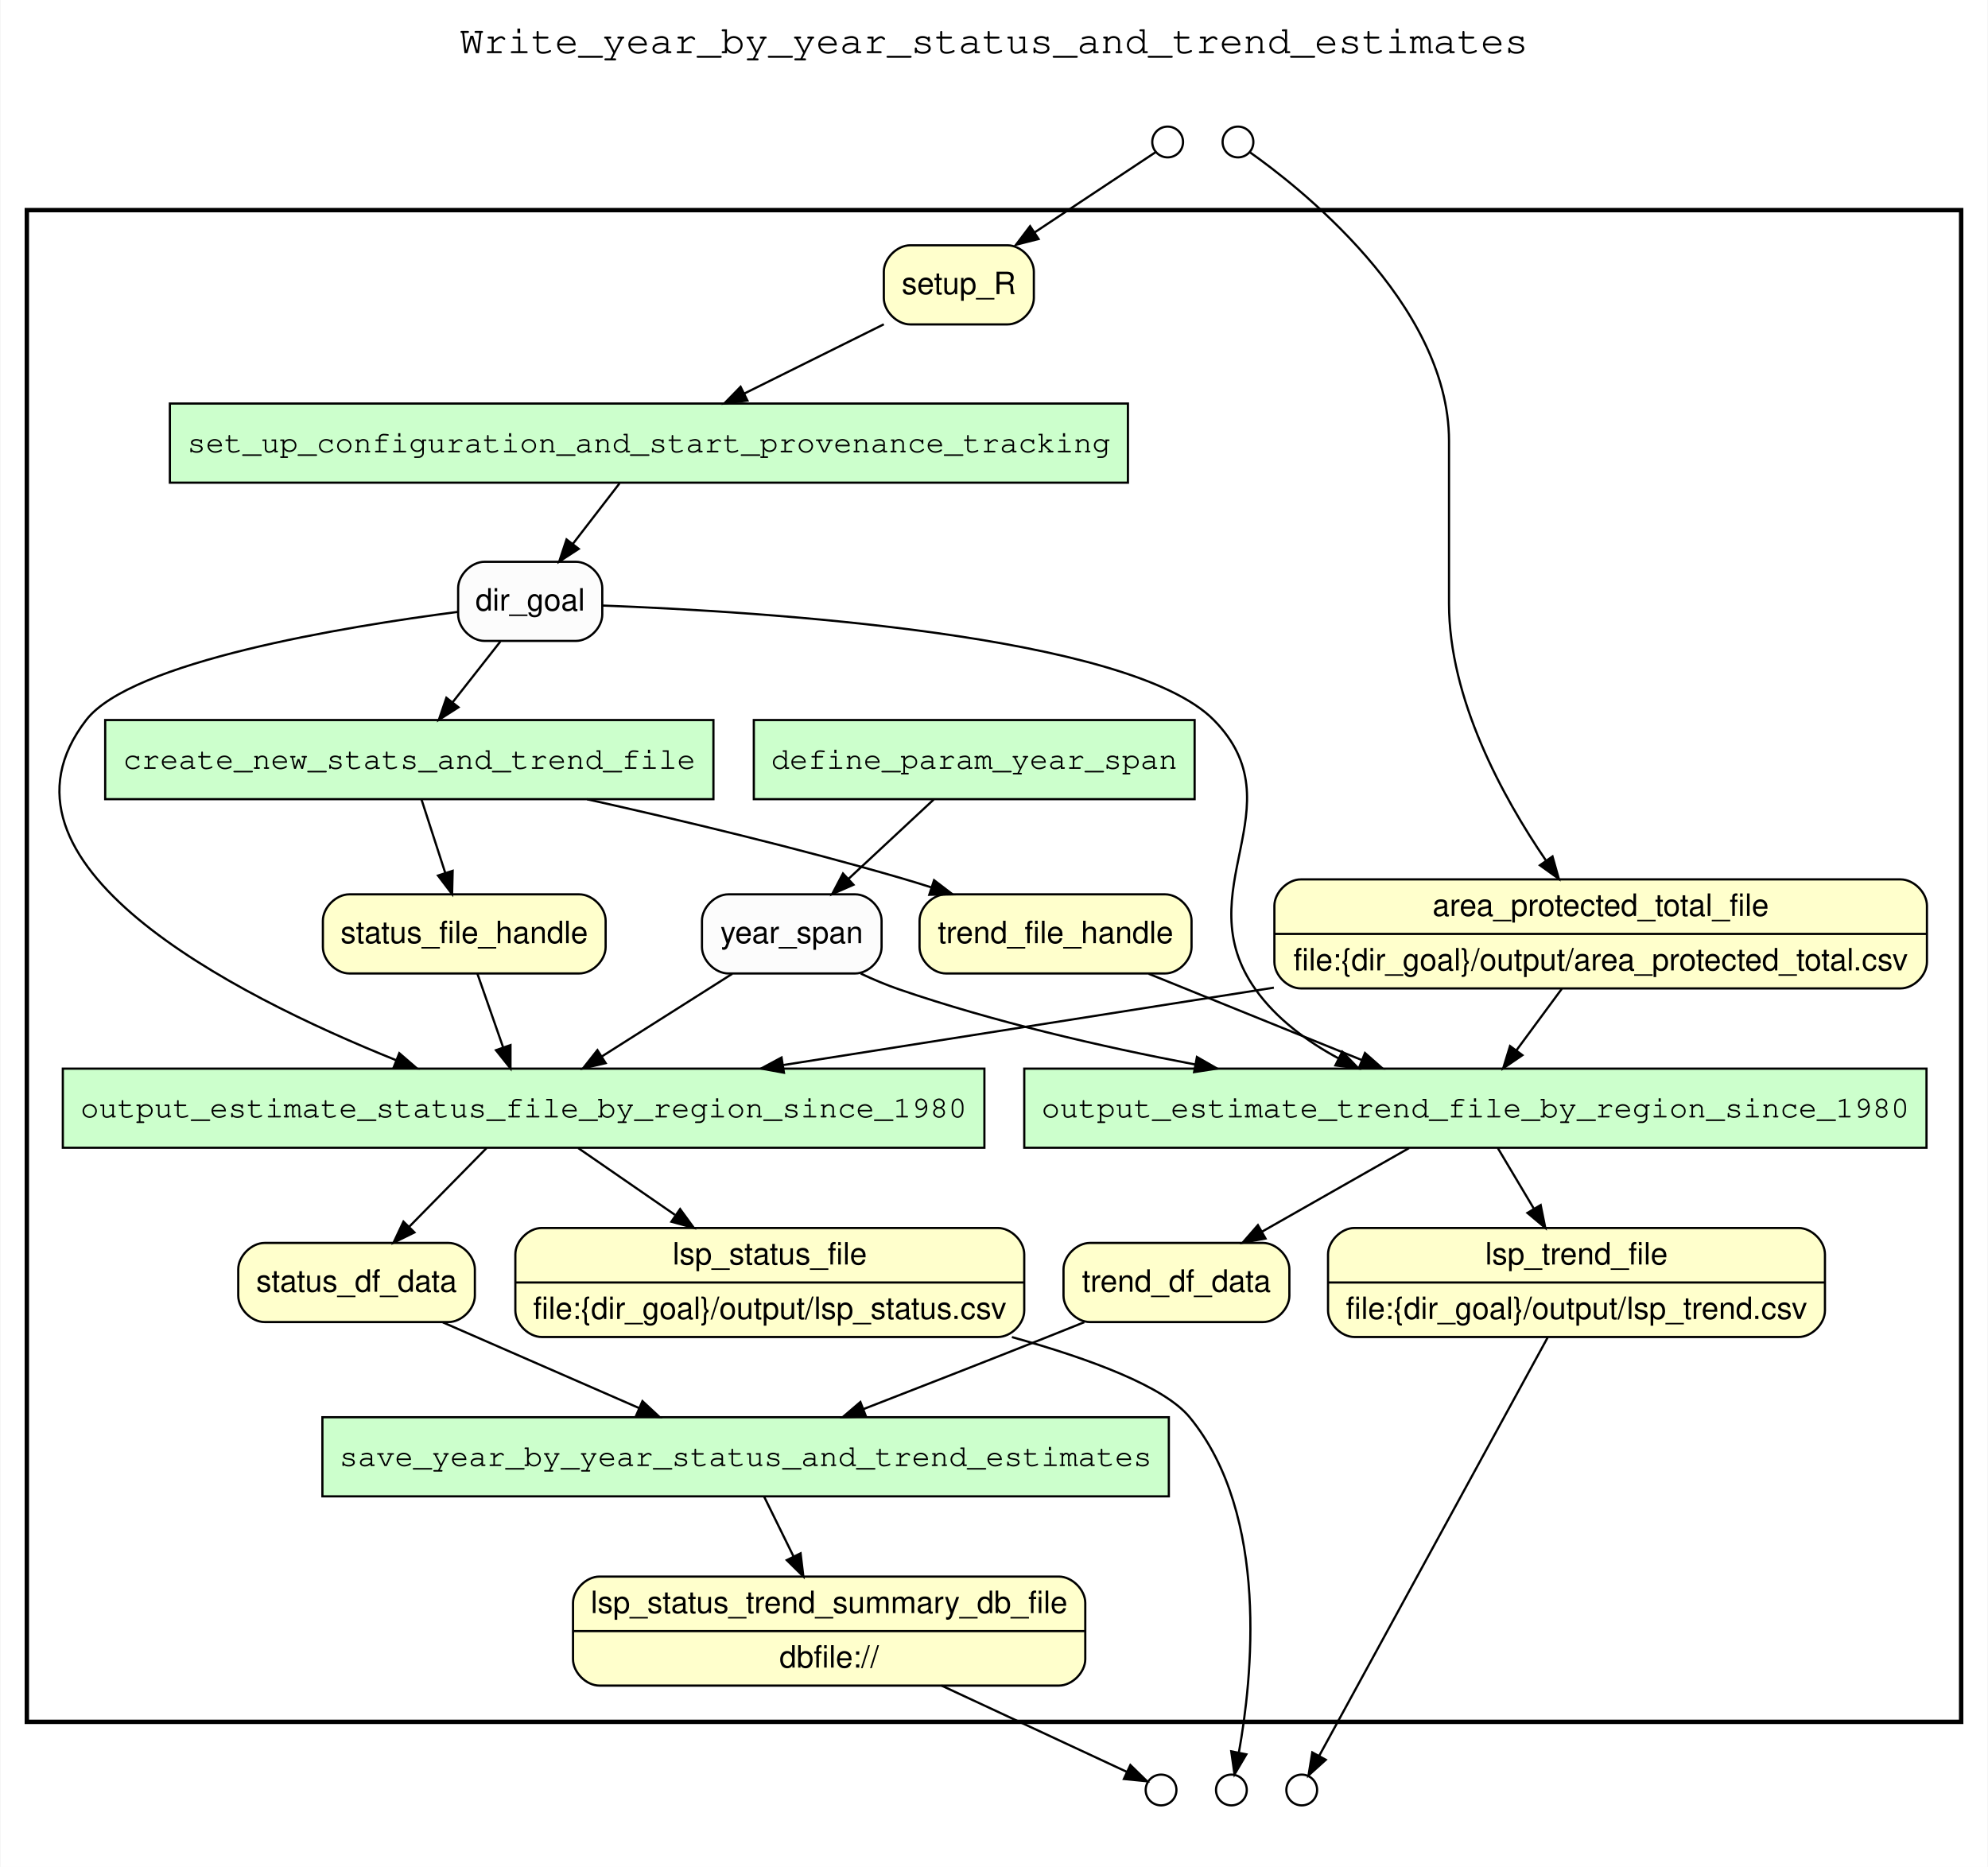
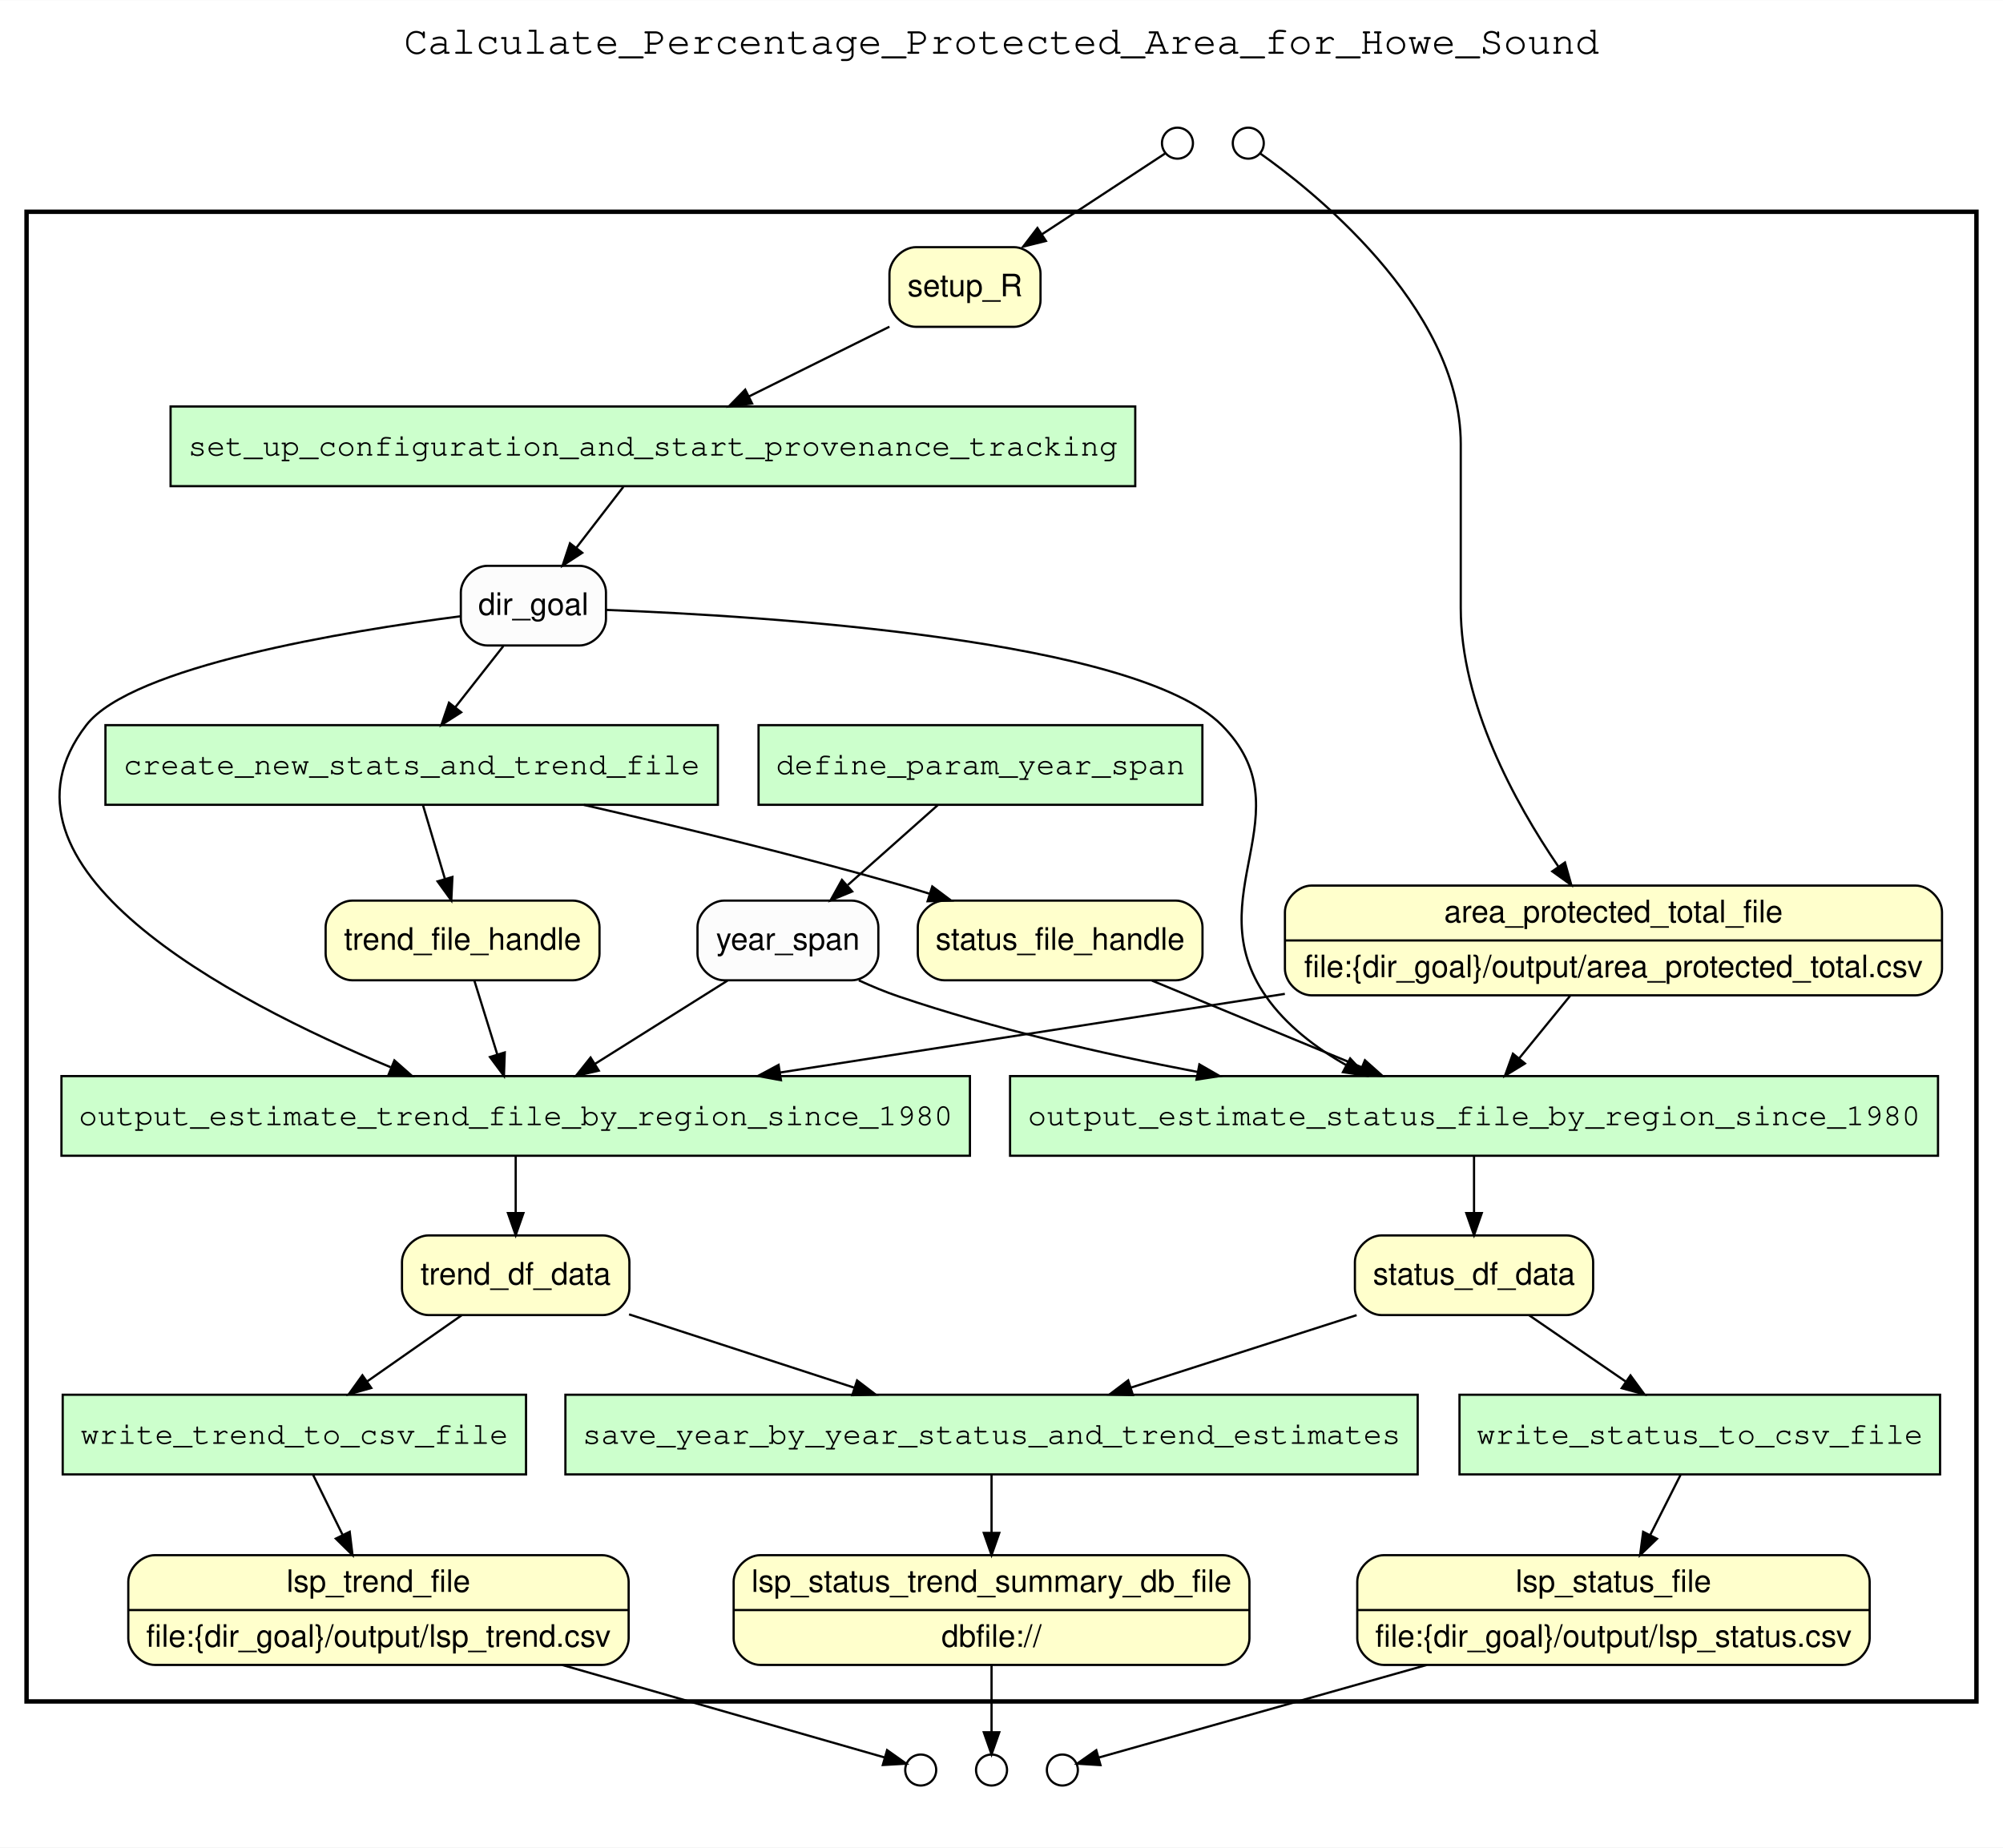
- <svg xmlns="http://www.w3.org/2000/svg" width="904pt" height="849pt" viewBox="0.00 0.00 904.00 849.40">
-   <g id="graph0" class="graph" transform="scale(1 1) rotate(0) translate(4 845.4)">
-     <polygon fill="white" stroke="none" points="-4,4 -4,-845.4 900,-845.4 900,4 -4,4" />
-     <text text-anchor="middle" x="448" y="-821.2" font-family="Courier,monospace" font-size="18.00">Write_year_by_year_status_and_trend_estimates</text>
+ <svg xmlns="http://www.w3.org/2000/svg" width="905pt" height="835pt" viewBox="0.00 0.00 905.00 834.80">
+   <g id="graph0" class="graph" transform="scale(1 1) rotate(0) translate(4 830.8)">
+     <polygon fill="white" stroke="none" points="-4,4 -4,-830.8 901,-830.8 901,4 -4,4" />
+     <text text-anchor="middle" x="448.5" y="-806.6" font-family="Courier,monospace" font-size="18.00">Calculate_Percentage_Protected_Area_for_Howe_Sound</text>
    <g id="clust1" class="cluster">
-       <polygon fill="none" stroke="black" stroke-width="2" points="8,-62 8,-749.8 888,-749.8 888,-62 8,-62" />
+       <polygon fill="none" stroke="black" stroke-width="2" points="8,-62 8,-735.2 889,-735.2 889,-62 8,-62" />
    </g>
    <g id="clust2" class="cluster">
-       <polygon fill="none" stroke="white" stroke-width="2" points="16,-70 16,-741.8 880,-741.8 880,-70 16,-70" />
+       <polygon fill="none" stroke="white" stroke-width="2" points="16,-70 16,-727.2 881,-727.2 881,-70 16,-70" />
    </g>
    <g id="clust3" class="cluster">
-       <polygon fill="none" stroke="white" points="504,-757.8 504,-803.8 582,-803.8 582,-757.8 504,-757.8" />
+       <polygon fill="none" stroke="white" points="505,-743.2 505,-789.2 583,-789.2 583,-743.2 505,-743.2" />
    </g>
    <g id="clust4" class="cluster">
-       <polygon fill="none" stroke="white" points="512,-765.8 512,-795.8 574,-795.8 574,-765.8 512,-765.8" />
+       <polygon fill="none" stroke="white" points="513,-751.2 513,-781.2 575,-781.2 575,-751.2 513,-751.2" />
    </g>
    <g id="clust5" class="cluster">
-       <polygon fill="none" stroke="white" points="501,-8 501,-54 611,-54 611,-8 501,-8" />
+       <polygon fill="none" stroke="white" points="389,-8 389,-54 499,-54 499,-8 389,-8" />
    </g>
    <g id="clust6" class="cluster">
-       <polygon fill="none" stroke="white" points="509,-16 509,-46 603,-46 603,-16 509,-16" />
+       <polygon fill="none" stroke="white" points="397,-16 397,-46 491,-46 491,-16 397,-16" />
    </g>
    <g id="node1" class="node">
-       <polygon fill="#ccffcc" stroke="black" points="508.93,-661.8 73.07,-661.8 73.07,-625.8 508.93,-625.8 508.93,-661.8" />
-       <text text-anchor="middle" x="291" y="-639.6" font-family="Courier,monospace" font-size="14.00">set_up_configuration_and_start_provenance_tracking</text>
+       <polygon fill="#ccffcc" stroke="black" points="508.93,-647.2 73.07,-647.2 73.07,-611.2 508.93,-611.2 508.93,-647.2" />
+       <text text-anchor="middle" x="291" y="-625" font-family="Courier,monospace" font-size="14.00">set_up_configuration_and_start_provenance_tracking</text>
+     </g>
+     <g id="node18" class="node">
+       <path fill="#fcfcfc" stroke="black" d="M257.787,-575.2C257.787,-575.2 216.213,-575.2 216.213,-575.2 210.213,-575.2 204.213,-569.2 204.213,-563.2 204.213,-563.2 204.213,-551.2 204.213,-551.2 204.213,-545.2 210.213,-539.2 216.213,-539.2 216.213,-539.2 257.787,-539.2 257.787,-539.2 263.787,-539.2 269.787,-545.2 269.787,-551.2 269.787,-551.2 269.787,-563.2 269.787,-563.2 269.787,-569.2 263.787,-575.2 257.787,-575.2" />
+       <text text-anchor="middle" x="237" y="-553" font-family="Helvetica,sans-Serif" font-size="14.00">dir_goal</text>
+     </g>
+     <g id="edge1" class="edge">
+       <path fill="none" stroke="black" d="M277.652,-610.897C271.243,-602.589 263.442,-592.477 256.394,-583.341" />
+       <polygon fill="black" stroke="black" points="259.074,-581.084 250.195,-575.304 253.532,-585.36 259.074,-581.084" />
+     </g>
+     <g id="node2" class="node">
+       <polygon fill="#ccffcc" stroke="black" points="320.357,-503.2 43.643,-503.2 43.643,-467.2 320.357,-467.2 320.357,-503.2" />
+       <text text-anchor="middle" x="182" y="-481" font-family="Courier,monospace" font-size="14.00">create_new_stats_and_trend_file</text>
+     </g>
+     <g id="node14" class="node">
+       <path fill="#ffffcc" stroke="black" d="M527.318,-423.9C527.318,-423.9 422.682,-423.9 422.682,-423.9 416.682,-423.9 410.682,-417.9 410.682,-411.9 410.682,-411.9 410.682,-399.9 410.682,-399.9 410.682,-393.9 416.682,-387.9 422.682,-387.9 422.682,-387.9 527.318,-387.9 527.318,-387.9 533.318,-387.9 539.318,-393.9 539.318,-399.9 539.318,-399.9 539.318,-411.9 539.318,-411.9 539.318,-417.9 533.318,-423.9 527.318,-423.9" />
+       <text text-anchor="middle" x="475" y="-401.7" font-family="Helvetica,sans-Serif" font-size="14.00">status_file_handle</text>
+     </g>
+     <g id="edge3" class="edge">
+       <path fill="none" stroke="black" d="M259.799,-467.154C302.086,-457.464 355.166,-444.61 402,-431.2 406.575,-429.89 411.29,-428.474 416.018,-427.007" />
+       <polygon fill="black" stroke="black" points="417.223,-430.297 425.7,-423.942 415.109,-423.624 417.223,-430.297" />
    </g>
    <g id="node16" class="node">
-       <path fill="#fcfcfc" stroke="black" d="M257.787,-589.8C257.787,-589.8 216.213,-589.8 216.213,-589.8 210.213,-589.8 204.213,-583.8 204.213,-577.8 204.213,-577.8 204.213,-565.8 204.213,-565.8 204.213,-559.8 210.213,-553.8 216.213,-553.8 216.213,-553.8 257.787,-553.8 257.787,-553.8 263.787,-553.8 269.787,-559.8 269.787,-565.8 269.787,-565.8 269.787,-577.8 269.787,-577.8 269.787,-583.8 263.787,-589.8 257.787,-589.8" />
-       <text text-anchor="middle" x="237" y="-567.6" font-family="Helvetica,sans-Serif" font-size="14.00">dir_goal</text>
-     </g>
-     <g id="edge1" class="edge">
-       <path fill="none" stroke="black" d="M277.652,-625.497C271.243,-617.189 263.442,-607.077 256.394,-597.941" />
-       <polygon fill="black" stroke="black" points="259.074,-595.684 250.195,-589.904 253.532,-599.96 259.074,-595.684" />
-     </g>
-     <g id="node2" class="node">
-       <polygon fill="#ccffcc" stroke="black" points="320.357,-517.8 43.643,-517.8 43.643,-481.8 320.357,-481.8 320.357,-517.8" />
-       <text text-anchor="middle" x="182" y="-495.6" font-family="Courier,monospace" font-size="14.00">create_new_stats_and_trend_file</text>
+       <path fill="#ffffcc" stroke="black" d="M254.871,-423.9C254.871,-423.9 155.129,-423.9 155.129,-423.9 149.129,-423.9 143.129,-417.9 143.129,-411.9 143.129,-411.9 143.129,-399.9 143.129,-399.9 143.129,-393.9 149.129,-387.9 155.129,-387.9 155.129,-387.9 254.871,-387.9 254.871,-387.9 260.871,-387.9 266.871,-393.9 266.871,-399.9 266.871,-399.9 266.871,-411.9 266.871,-411.9 266.871,-417.9 260.871,-423.9 254.871,-423.9" />
+       <text text-anchor="middle" x="205" y="-401.7" font-family="Helvetica,sans-Serif" font-size="14.00">trend_file_handle</text>
+     </g>
+     <g id="edge4" class="edge">
+       <path fill="none" stroke="black" d="M187.104,-467.045C190.023,-457.237 193.746,-444.722 197.041,-433.65" />
+       <polygon fill="black" stroke="black" points="200.413,-434.59 199.91,-424.007 193.703,-432.594 200.413,-434.59" />
+     </g>
+     <g id="node3" class="node">
+       <polygon fill="#ccffcc" stroke="black" points="539.269,-503.2 338.731,-503.2 338.731,-467.2 539.269,-467.2 539.269,-503.2" />
+       <text text-anchor="middle" x="439" y="-481" font-family="Courier,monospace" font-size="14.00">define_param_year_span</text>
+     </g>
+     <g id="node19" class="node">
+       <path fill="#fcfcfc" stroke="black" d="M380.857,-423.9C380.857,-423.9 323.143,-423.9 323.143,-423.9 317.143,-423.9 311.143,-417.9 311.143,-411.9 311.143,-411.9 311.143,-399.9 311.143,-399.9 311.143,-393.9 317.143,-387.9 323.143,-387.9 323.143,-387.9 380.857,-387.9 380.857,-387.9 386.857,-387.9 392.857,-393.9 392.857,-399.9 392.857,-399.9 392.857,-411.9 392.857,-411.9 392.857,-417.9 386.857,-423.9 380.857,-423.9" />
+       <text text-anchor="middle" x="352" y="-401.7" font-family="Helvetica,sans-Serif" font-size="14.00">year_span</text>
+     </g>
+     <g id="edge6" class="edge">
+       <path fill="none" stroke="black" d="M419.692,-467.045C407.752,-456.436 392.248,-442.661 379.09,-430.97" />
+       <polygon fill="black" stroke="black" points="381.054,-428.033 371.254,-424.007 376.405,-433.266 381.054,-428.033" />
+     </g>
+     <g id="node4" class="node">
+       <polygon fill="#ccffcc" stroke="black" points="871.633,-344.6 452.367,-344.6 452.367,-308.6 871.633,-308.6 871.633,-344.6" />
+       <text text-anchor="middle" x="662" y="-322.4" font-family="Courier,monospace" font-size="14.00">output_estimate_status_file_by_region_since_1980</text>
+     </g>
+     <g id="node15" class="node">
+       <path fill="#ffffcc" stroke="black" d="M703.823,-272.6C703.823,-272.6 620.177,-272.6 620.177,-272.6 614.177,-272.6 608.177,-266.6 608.177,-260.6 608.177,-260.6 608.177,-248.6 608.177,-248.6 608.177,-242.6 614.177,-236.6 620.177,-236.6 620.177,-236.6 703.823,-236.6 703.823,-236.6 709.823,-236.6 715.823,-242.6 715.823,-248.6 715.823,-248.6 715.823,-260.6 715.823,-260.6 715.823,-266.6 709.823,-272.6 703.823,-272.6" />
+       <text text-anchor="middle" x="662" y="-250.4" font-family="Helvetica,sans-Serif" font-size="14.00">status_df_data</text>
+     </g>
+     <g id="edge7" class="edge">
+       <path fill="none" stroke="black" d="M662,-308.297C662,-300.583 662,-291.312 662,-282.712" />
+       <polygon fill="black" stroke="black" points="665.5,-282.704 662,-272.704 658.5,-282.704 665.5,-282.704" />
+     </g>
+     <g id="node5" class="node">
+       <polygon fill="#ccffcc" stroke="black" points="872.567,-200.6 655.433,-200.6 655.433,-164.6 872.567,-164.6 872.567,-200.6" />
+       <text text-anchor="middle" x="764" y="-178.4" font-family="Courier,monospace" font-size="14.00">write_status_to_csv_file</text>
+     </g>
+     <g id="node9" class="node">
+       <path fill="#ffffcc" stroke="black" d="M621.243,-78.5C621.243,-78.5 828.757,-78.5 828.757,-78.5 834.757,-78.5 840.757,-84.5 840.757,-90.5 840.757,-90.5 840.757,-116.1 840.757,-116.1 840.757,-122.1 834.757,-128.1 828.757,-128.1 828.757,-128.1 621.243,-128.1 621.243,-128.1 615.243,-128.1 609.243,-122.1 609.243,-116.1 609.243,-116.1 609.243,-90.5 609.243,-90.5 609.243,-84.5 615.243,-78.5 621.243,-78.5" />
+       <text text-anchor="middle" x="725" y="-111.5" font-family="Helvetica,sans-Serif" font-size="14.00">lsp_status_file</text>
+       <polyline fill="none" stroke="black" points="609.243,-103.3 840.757,-103.3 " />
+       <text text-anchor="middle" x="725" y="-86.7" font-family="Helvetica,sans-Serif" font-size="14.00">file:{dir_goal}/output/lsp_status.csv</text>
+     </g>
+     <g id="edge12" class="edge">
+       <path fill="none" stroke="black" d="M755.345,-164.445C751.305,-156.438 746.356,-146.628 741.635,-137.271" />
+       <polygon fill="black" stroke="black" points="744.662,-135.501 737.033,-128.15 738.413,-138.654 744.662,-135.501" />
+     </g>
+     <g id="node6" class="node">
+       <polygon fill="#ccffcc" stroke="black" points="434.234,-344.6 23.766,-344.6 23.766,-308.6 434.234,-308.6 434.234,-344.6" />
+       <text text-anchor="middle" x="229" y="-322.4" font-family="Courier,monospace" font-size="14.00">output_estimate_trend_file_by_region_since_1980</text>
+     </g>
+     <g id="node17" class="node">
+       <path fill="#ffffcc" stroke="black" d="M268.376,-272.6C268.376,-272.6 189.624,-272.6 189.624,-272.6 183.624,-272.6 177.624,-266.6 177.624,-260.6 177.624,-260.6 177.624,-248.6 177.624,-248.6 177.624,-242.6 183.624,-236.6 189.624,-236.6 189.624,-236.6 268.376,-236.6 268.376,-236.6 274.376,-236.6 280.376,-242.6 280.376,-248.6 280.376,-248.6 280.376,-260.6 280.376,-260.6 280.376,-266.6 274.376,-272.6 268.376,-272.6" />
+       <text text-anchor="middle" x="229" y="-250.4" font-family="Helvetica,sans-Serif" font-size="14.00">trend_df_data</text>
+     </g>
+     <g id="edge14" class="edge">
+       <path fill="none" stroke="black" d="M229,-308.297C229,-300.583 229,-291.312 229,-282.712" />
+       <polygon fill="black" stroke="black" points="232.5,-282.704 229,-272.704 225.5,-282.704 232.5,-282.704" />
+     </g>
+     <g id="node7" class="node">
+       <polygon fill="#ccffcc" stroke="black" points="233.668,-200.6 24.332,-200.6 24.332,-164.6 233.668,-164.6 233.668,-200.6" />
+       <text text-anchor="middle" x="129" y="-178.4" font-family="Courier,monospace" font-size="14.00">write_trend_to_csv_file</text>
+     </g>
+     <g id="node10" class="node">
+       <path fill="#ffffcc" stroke="black" d="M65.966,-78.5C65.966,-78.5 268.034,-78.5 268.034,-78.5 274.034,-78.5 280.034,-84.5 280.034,-90.5 280.034,-90.5 280.034,-116.1 280.034,-116.1 280.034,-122.1 274.034,-128.1 268.034,-128.1 268.034,-128.1 65.966,-128.1 65.966,-128.1 59.966,-128.1 53.966,-122.1 53.966,-116.1 53.966,-116.1 53.966,-90.5 53.966,-90.5 53.966,-84.5 59.966,-78.5 65.966,-78.5" />
+       <text text-anchor="middle" x="167" y="-111.5" font-family="Helvetica,sans-Serif" font-size="14.00">lsp_trend_file</text>
+       <polyline fill="none" stroke="black" points="53.966,-103.3 280.034,-103.3 " />
+       <text text-anchor="middle" x="167" y="-86.7" font-family="Helvetica,sans-Serif" font-size="14.00">file:{dir_goal}/output/lsp_trend.csv</text>
+     </g>
+     <g id="edge19" class="edge">
+       <path fill="none" stroke="black" d="M137.433,-164.445C141.369,-156.438 146.192,-146.628 150.792,-137.271" />
+       <polygon fill="black" stroke="black" points="154.005,-138.668 155.276,-128.15 147.723,-135.58 154.005,-138.668" />
+     </g>
+     <g id="node8" class="node">
+       <polygon fill="#ccffcc" stroke="black" points="636.539,-200.6 251.461,-200.6 251.461,-164.6 636.539,-164.6 636.539,-200.6" />
+       <text text-anchor="middle" x="444" y="-178.4" font-family="Courier,monospace" font-size="14.00">save_year_by_year_status_and_trend_estimates</text>
+     </g>
+     <g id="node11" class="node">
+       <path fill="#ffffcc" stroke="black" d="M339.477,-78.5C339.477,-78.5 548.523,-78.5 548.523,-78.5 554.523,-78.5 560.523,-84.5 560.523,-90.5 560.523,-90.5 560.523,-116.1 560.523,-116.1 560.523,-122.1 554.523,-128.1 548.523,-128.1 548.523,-128.1 339.477,-128.1 339.477,-128.1 333.477,-128.1 327.477,-122.1 327.477,-116.1 327.477,-116.1 327.477,-90.5 327.477,-90.5 327.477,-84.5 333.477,-78.5 339.477,-78.5" />
+       <text text-anchor="middle" x="444" y="-111.5" font-family="Helvetica,sans-Serif" font-size="14.00">lsp_status_trend_summary_db_file</text>
+       <polyline fill="none" stroke="black" points="327.477,-103.3 560.523,-103.3 " />
+       <text text-anchor="middle" x="444" y="-86.7" font-family="Helvetica,sans-Serif" font-size="14.00">dbfile://</text>
+     </g>
+     <g id="edge21" class="edge">
+       <path fill="none" stroke="black" d="M444,-164.445C444,-156.689 444,-147.239 444,-138.15" />
+       <polygon fill="black" stroke="black" points="447.5,-138.15 444,-128.15 440.5,-138.15 447.5,-138.15" />
+     </g>
+     <g id="node22" class="node">
+       <ellipse fill="#ffffff" stroke="black" cx="476" cy="-31" rx="7" ry="7" />
+     </g>
+     <g id="edge26" class="edge">
+       <path fill="none" stroke="black" d="M640.7,-78.5C587.142,-63.379 522.465,-45.118 492.598,-36.686" />
+       <polygon fill="black" stroke="black" points="493.227,-33.227 482.652,-33.878 491.325,-39.964 493.227,-33.227" />
+     </g>
+     <g id="node23" class="node">
+       <ellipse fill="#ffffff" stroke="black" cx="412" cy="-31" rx="7" ry="7" />
+     </g>
+     <g id="edge27" class="edge">
+       <path fill="none" stroke="black" d="M249.946,-78.5C302.644,-63.379 366.281,-45.118 395.668,-36.686" />
+       <polygon fill="black" stroke="black" points="396.808,-40.001 405.455,-33.878 394.877,-33.272 396.808,-40.001" />
+     </g>
+     <g id="node24" class="node">
+       <ellipse fill="#ffffff" stroke="black" cx="444" cy="-31" rx="7" ry="7" />
+     </g>
+     <g id="edge28" class="edge">
+       <path fill="none" stroke="black" d="M444,-78.5C444,-68.529 444,-57.193 444,-48.211" />
+       <polygon fill="black" stroke="black" points="447.5,-48.07 444,-38.07 440.5,-48.07 447.5,-48.07" />
    </g>
    <g id="node12" class="node">
-       <path fill="#ffffcc" stroke="black" d="M259.318,-438.5C259.318,-438.5 154.682,-438.5 154.682,-438.5 148.682,-438.5 142.682,-432.5 142.682,-426.5 142.682,-426.5 142.682,-414.5 142.682,-414.5 142.682,-408.5 148.682,-402.5 154.682,-402.5 154.682,-402.5 259.318,-402.5 259.318,-402.5 265.318,-402.5 271.318,-408.5 271.318,-414.5 271.318,-414.5 271.318,-426.5 271.318,-426.5 271.318,-432.5 265.318,-438.5 259.318,-438.5" />
-       <text text-anchor="middle" x="207" y="-416.3" font-family="Helvetica,sans-Serif" font-size="14.00">status_file_handle</text>
-     </g>
-     <g id="edge3" class="edge">
-       <path fill="none" stroke="black" d="M187.548,-481.645C190.72,-471.837 194.768,-459.322 198.349,-448.25" />
-       <polygon fill="black" stroke="black" points="201.72,-449.199 201.467,-438.607 195.06,-447.045 201.72,-449.199" />
+       <path fill="#ffffcc" stroke="black" d="M454.128,-719.2C454.128,-719.2 409.872,-719.2 409.872,-719.2 403.872,-719.2 397.872,-713.2 397.872,-707.2 397.872,-707.2 397.872,-695.2 397.872,-695.2 397.872,-689.2 403.872,-683.2 409.872,-683.2 409.872,-683.2 454.128,-683.2 454.128,-683.2 460.128,-683.2 466.128,-689.2 466.128,-695.2 466.128,-695.2 466.128,-707.2 466.128,-707.2 466.128,-713.2 460.128,-719.2 454.128,-719.2" />
+       <text text-anchor="middle" x="432" y="-697" font-family="Helvetica,sans-Serif" font-size="14.00">setup_R</text>
+     </g>
+     <g id="edge2" class="edge">
+       <path fill="none" stroke="black" d="M397.868,-683.255C378.785,-673.781 354.806,-661.877 334.4,-651.746" />
+       <polygon fill="black" stroke="black" points="335.82,-648.543 325.307,-647.232 332.707,-654.813 335.82,-648.543" />
    </g>
    <g id="node13" class="node">
-       <path fill="#ffffcc" stroke="black" d="M525.871,-438.5C525.871,-438.5 426.129,-438.5 426.129,-438.5 420.129,-438.5 414.129,-432.5 414.129,-426.5 414.129,-426.5 414.129,-414.5 414.129,-414.5 414.129,-408.5 420.129,-402.5 426.129,-402.5 426.129,-402.5 525.871,-402.5 525.871,-402.5 531.871,-402.5 537.871,-408.5 537.871,-414.5 537.871,-414.5 537.871,-426.5 537.871,-426.5 537.871,-432.5 531.871,-438.5 525.871,-438.5" />
-       <text text-anchor="middle" x="476" y="-416.3" font-family="Helvetica,sans-Serif" font-size="14.00">trend_file_handle</text>
-     </g>
-     <g id="edge4" class="edge">
-       <path fill="none" stroke="black" d="M262.867,-481.754C305.686,-472.204 358.996,-459.481 406,-445.8 410.356,-444.532 414.84,-443.153 419.334,-441.716" />
-       <polygon fill="black" stroke="black" points="420.731,-444.941 429.144,-438.501 418.552,-438.289 420.731,-444.941" />
-     </g>
-     <g id="node3" class="node">
-       <polygon fill="#ccffcc" stroke="black" points="539.269,-517.8 338.731,-517.8 338.731,-481.8 539.269,-481.8 539.269,-517.8" />
-       <text text-anchor="middle" x="439" y="-495.6" font-family="Courier,monospace" font-size="14.00">define_param_year_span</text>
-     </g>
-     <g id="node17" class="node">
-       <path fill="#fcfcfc" stroke="black" d="M384.857,-438.5C384.857,-438.5 327.143,-438.5 327.143,-438.5 321.143,-438.5 315.143,-432.5 315.143,-426.5 315.143,-426.5 315.143,-414.5 315.143,-414.5 315.143,-408.5 321.143,-402.5 327.143,-402.5 327.143,-402.5 384.857,-402.5 384.857,-402.5 390.857,-402.5 396.857,-408.5 396.857,-414.5 396.857,-414.5 396.857,-426.5 396.857,-426.5 396.857,-432.5 390.857,-438.5 384.857,-438.5" />
-       <text text-anchor="middle" x="356" y="-416.3" font-family="Helvetica,sans-Serif" font-size="14.00">year_span</text>
-     </g>
-     <g id="edge6" class="edge">
-       <path fill="none" stroke="black" d="M420.58,-481.645C409.189,-471.036 394.397,-457.261 381.845,-445.57" />
-       <polygon fill="black" stroke="black" points="384.072,-442.862 374.369,-438.607 379.301,-447.984 384.072,-442.862" />
-     </g>
-     <g id="node4" class="node">
-       <polygon fill="#ccffcc" stroke="black" points="443.633,-359.2 24.367,-359.2 24.367,-323.2 443.633,-323.2 443.633,-359.2" />
-       <text text-anchor="middle" x="234" y="-337" font-family="Courier,monospace" font-size="14.00">output_estimate_status_file_by_region_since_1980</text>
-     </g>
-     <g id="node7" class="node">
-       <path fill="#ffffcc" stroke="black" d="M242.243,-237.1C242.243,-237.1 449.757,-237.1 449.757,-237.1 455.757,-237.1 461.757,-243.1 461.757,-249.1 461.757,-249.1 461.757,-274.7 461.757,-274.7 461.757,-280.7 455.757,-286.7 449.757,-286.7 449.757,-286.7 242.243,-286.7 242.243,-286.7 236.243,-286.7 230.243,-280.7 230.243,-274.7 230.243,-274.7 230.243,-249.1 230.243,-249.1 230.243,-243.1 236.243,-237.1 242.243,-237.1" />
-       <text text-anchor="middle" x="346" y="-270.1" font-family="Helvetica,sans-Serif" font-size="14.00">lsp_status_file</text>
-       <polyline fill="none" stroke="black" points="230.243,-261.9 461.757,-261.9 " />
-       <text text-anchor="middle" x="346" y="-245.3" font-family="Helvetica,sans-Serif" font-size="14.00">file:{dir_goal}/output/lsp_status.csv</text>
-     </g>
-     <g id="edge7" class="edge">
-       <path fill="none" stroke="black" d="M258.856,-323.045C271.786,-314.121 287.963,-302.956 302.857,-292.676" />
-       <polygon fill="black" stroke="black" points="305.202,-295.311 311.444,-286.75 301.226,-289.549 305.202,-295.311" />
-     </g>
-     <g id="node14" class="node">
-       <path fill="#ffffcc" stroke="black" d="M199.823,-279.9C199.823,-279.9 116.177,-279.9 116.177,-279.9 110.177,-279.9 104.177,-273.9 104.177,-267.9 104.177,-267.9 104.177,-255.9 104.177,-255.9 104.177,-249.9 110.177,-243.9 116.177,-243.9 116.177,-243.9 199.823,-243.9 199.823,-243.9 205.823,-243.9 211.823,-249.9 211.823,-255.9 211.823,-255.9 211.823,-267.9 211.823,-267.9 211.823,-273.9 205.823,-279.9 199.823,-279.9" />
-       <text text-anchor="middle" x="158" y="-257.7" font-family="Helvetica,sans-Serif" font-size="14.00">status_df_data</text>
+       <path fill="#ffffcc" stroke="black" d="M588.561,-381.1C588.561,-381.1 861.439,-381.1 861.439,-381.1 867.439,-381.1 873.439,-387.1 873.439,-393.1 873.439,-393.1 873.439,-418.7 873.439,-418.7 873.439,-424.7 867.439,-430.7 861.439,-430.7 861.439,-430.7 588.561,-430.7 588.561,-430.7 582.561,-430.7 576.561,-424.7 576.561,-418.7 576.561,-418.7 576.561,-393.1 576.561,-393.1 576.561,-387.1 582.561,-381.1 588.561,-381.1" />
+       <text text-anchor="middle" x="725" y="-414.1" font-family="Helvetica,sans-Serif" font-size="14.00">area_protected_total_file</text>
+       <polyline fill="none" stroke="black" points="576.561,-405.9 873.439,-405.9 " />
+       <text text-anchor="middle" x="725" y="-389.3" font-family="Helvetica,sans-Serif" font-size="14.00">file:{dir_goal}/output/area_protected_total.csv</text>
+     </g>
+     <g id="edge10" class="edge">
+       <path fill="none" stroke="black" d="M705.412,-380.866C698.111,-371.907 689.809,-361.721 682.434,-352.672" />
+       <polygon fill="black" stroke="black" points="685.008,-350.29 675.977,-344.749 679.581,-354.712 685.008,-350.29" />
+     </g>
+     <g id="edge17" class="edge">
+       <path fill="none" stroke="black" d="M576.52,-381.76C503.617,-370.398 416.958,-356.893 348.415,-346.21" />
+       <polygon fill="black" stroke="black" points="348.857,-342.737 338.437,-344.655 347.779,-349.654 348.857,-342.737" />
+     </g>
+     <g id="edge11" class="edge">
+       <path fill="none" stroke="black" d="M516.501,-387.745C544.464,-376.186 581.525,-360.866 611.244,-348.581" />
+       <polygon fill="black" stroke="black" points="612.71,-351.762 620.615,-344.707 610.036,-345.293 612.71,-351.762" />
+     </g>
+     <g id="edge13" class="edge">
+       <path fill="none" stroke="black" d="M686.952,-236.476C700.042,-227.493 716.26,-216.363 730.436,-206.634" />
+       <polygon fill="black" stroke="black" points="732.687,-209.334 738.952,-200.79 728.726,-203.562 732.687,-209.334" />
+     </g>
+     <g id="edge22" class="edge">
+       <path fill="none" stroke="black" d="M608.95,-236.566C578.226,-226.7 539.364,-214.222 507.08,-203.855" />
+       <polygon fill="black" stroke="black" points="507.879,-200.436 497.288,-200.711 505.739,-207.101 507.879,-200.436" />
+     </g>
+     <g id="edge18" class="edge">
+       <path fill="none" stroke="black" d="M210.326,-387.745C213.371,-377.937 217.257,-365.422 220.695,-354.35" />
+       <polygon fill="black" stroke="black" points="224.066,-355.296 223.689,-344.707 217.381,-353.22 224.066,-355.296" />
+     </g>
+     <g id="edge20" class="edge">
+       <path fill="none" stroke="black" d="M204.537,-236.476C191.704,-227.493 175.804,-216.363 161.906,-206.634" />
+       <polygon fill="black" stroke="black" points="163.756,-203.657 153.557,-200.79 159.742,-209.392 163.756,-203.657" />
+     </g>
+     <g id="edge23" class="edge">
+       <path fill="none" stroke="black" d="M280.225,-236.922C310.728,-226.991 349.651,-214.318 381.898,-203.819" />
+       <polygon fill="black" stroke="black" points="383.249,-207.06 391.674,-200.636 381.082,-200.404 383.249,-207.06" />
+     </g>
+     <g id="edge5" class="edge">
+       <path fill="none" stroke="black" d="M223.404,-538.897C216.877,-530.589 208.932,-520.477 201.753,-511.341" />
+       <polygon fill="black" stroke="black" points="204.369,-509.005 195.439,-503.304 198.865,-513.33 204.369,-509.005" />
+     </g>
+     <g id="edge9" class="edge">
+       <path fill="none" stroke="black" d="M269.864,-555.27C341.717,-552.526 509.456,-542.018 548,-503.2 586.9,-464.023 536.393,-425.866 568,-380.6 577.062,-367.621 590.382,-357.437 604.162,-349.615" />
+       <polygon fill="black" stroke="black" points="606.041,-352.581 613.244,-344.811 602.768,-346.393 606.041,-352.581" />
+     </g>
+     <g id="edge15" class="edge">
+       <path fill="none" stroke="black" d="M204.152,-552.413C152.375,-545.693 55.541,-529.825 35,-503.2 -14.462,-439.086 99.006,-379.123 172.495,-348.613" />
+       <polygon fill="black" stroke="black" points="174.194,-351.7 182.133,-344.684 171.552,-345.218 174.194,-351.7" />
    </g>
    <g id="edge8" class="edge">
-       <path fill="none" stroke="black" d="M217.133,-323.045C206.802,-312.536 193.414,-298.92 181.991,-287.301" />
-       <polygon fill="black" stroke="black" points="184.326,-284.684 174.82,-280.007 179.335,-289.592 184.326,-284.684" />
-     </g>
-     <g id="node5" class="node">
-       <polygon fill="#ccffcc" stroke="black" points="872.234,-359.2 461.766,-359.2 461.766,-323.2 872.234,-323.2 872.234,-359.2" />
-       <text text-anchor="middle" x="667" y="-337" font-family="Courier,monospace" font-size="14.00">output_estimate_trend_file_by_region_since_1980</text>
-     </g>
-     <g id="node8" class="node">
-       <path fill="#ffffcc" stroke="black" d="M611.966,-237.1C611.966,-237.1 814.034,-237.1 814.034,-237.1 820.034,-237.1 826.034,-243.1 826.034,-249.1 826.034,-249.1 826.034,-274.7 826.034,-274.7 826.034,-280.7 820.034,-286.7 814.034,-286.7 814.034,-286.7 611.966,-286.7 611.966,-286.7 605.966,-286.7 599.966,-280.7 599.966,-274.7 599.966,-274.7 599.966,-249.1 599.966,-249.1 599.966,-243.1 605.966,-237.1 611.966,-237.1" />
-       <text text-anchor="middle" x="713" y="-270.1" font-family="Helvetica,sans-Serif" font-size="14.00">lsp_trend_file</text>
-       <polyline fill="none" stroke="black" points="599.966,-261.9 826.034,-261.9 " />
-       <text text-anchor="middle" x="713" y="-245.3" font-family="Helvetica,sans-Serif" font-size="14.00">file:{dir_goal}/output/lsp_trend.csv</text>
-     </g>
-     <g id="edge13" class="edge">
-       <path fill="none" stroke="black" d="M677.209,-323.045C682.023,-314.955 687.933,-305.023 693.553,-295.579" />
-       <polygon fill="black" stroke="black" points="696.701,-297.133 698.807,-286.75 690.686,-293.553 696.701,-297.133" />
-     </g>
-     <g id="node15" class="node">
-       <path fill="#ffffcc" stroke="black" d="M570.376,-279.9C570.376,-279.9 491.624,-279.9 491.624,-279.9 485.624,-279.9 479.624,-273.9 479.624,-267.9 479.624,-267.9 479.624,-255.9 479.624,-255.9 479.624,-249.9 485.624,-243.9 491.624,-243.9 491.624,-243.9 570.376,-243.9 570.376,-243.9 576.376,-243.9 582.376,-249.9 582.376,-255.9 582.376,-255.9 582.376,-267.9 582.376,-267.9 582.376,-273.9 576.376,-279.9 570.376,-279.9" />
-       <text text-anchor="middle" x="531" y="-257.7" font-family="Helvetica,sans-Serif" font-size="14.00">trend_df_data</text>
-     </g>
-     <g id="edge14" class="edge">
-       <path fill="none" stroke="black" d="M636.817,-323.045C617.097,-311.836 591.155,-297.091 569.892,-285.006" />
-       <polygon fill="black" stroke="black" points="571.522,-281.906 561.098,-280.007 568.063,-287.992 571.522,-281.906" />
-     </g>
-     <g id="node6" class="node">
-       <polygon fill="#ccffcc" stroke="black" points="527.539,-200.6 142.461,-200.6 142.461,-164.6 527.539,-164.6 527.539,-200.6" />
-       <text text-anchor="middle" x="335" y="-178.4" font-family="Courier,monospace" font-size="14.00">save_year_by_year_status_and_trend_estimates</text>
-     </g>
-     <g id="node9" class="node">
-       <path fill="#ffffcc" stroke="black" d="M268.477,-78.5C268.477,-78.5 477.523,-78.5 477.523,-78.5 483.523,-78.5 489.523,-84.5 489.523,-90.5 489.523,-90.5 489.523,-116.1 489.523,-116.1 489.523,-122.1 483.523,-128.1 477.523,-128.1 477.523,-128.1 268.477,-128.1 268.477,-128.1 262.477,-128.1 256.477,-122.1 256.477,-116.1 256.477,-116.1 256.477,-90.5 256.477,-90.5 256.477,-84.5 262.477,-78.5 268.477,-78.5" />
-       <text text-anchor="middle" x="373" y="-111.5" font-family="Helvetica,sans-Serif" font-size="14.00">lsp_status_trend_summary_db_file</text>
-       <polyline fill="none" stroke="black" points="256.477,-103.3 489.523,-103.3 " />
-       <text text-anchor="middle" x="373" y="-86.7" font-family="Helvetica,sans-Serif" font-size="14.00">dbfile://</text>
-     </g>
-     <g id="edge19" class="edge">
-       <path fill="none" stroke="black" d="M343.433,-164.445C347.369,-156.438 352.192,-146.628 356.792,-137.271" />
-       <polygon fill="black" stroke="black" points="360.005,-138.668 361.276,-128.15 353.723,-135.58 360.005,-138.668" />
+       <path fill="none" stroke="black" d="M384.044,-387.867C389.911,-385.171 396.058,-382.613 402,-380.6 445.108,-365.991 493.67,-354.764 537.055,-346.485" />
+       <polygon fill="black" stroke="black" points="537.91,-349.886 547.094,-344.603 536.62,-343.005 537.91,-349.886" />
+     </g>
+     <g id="edge16" class="edge">
+       <path fill="none" stroke="black" d="M324.702,-387.745C307.026,-376.636 283.823,-362.054 264.691,-350.03" />
+       <polygon fill="black" stroke="black" points="266.551,-347.065 256.221,-344.707 262.826,-352.992 266.551,-347.065" />
    </g>
    <g id="node20" class="node">
-       <ellipse fill="#ffffff" stroke="black" cx="556" cy="-31" rx="7" ry="7" />
+       <ellipse fill="#ffffff" stroke="black" cx="528" cy="-766.2" rx="7" ry="7" />
    </g>
    <g id="edge24" class="edge">
-       <path fill="none" stroke="black" d="M456.151,-237.064C491.994,-227.071 525.537,-214.528 537,-200.6 573.676,-156.036 565.34,-80.922 559.41,-48.128" />
-       <polygon fill="black" stroke="black" points="562.799,-47.225 557.422,-38.096 555.932,-48.586 562.799,-47.225" />
+       <path fill="none" stroke="black" d="M522.564,-761.632C511.943,-754.663 487.664,-738.729 466.916,-725.113" />
+       <polygon fill="black" stroke="black" points="468.571,-722.013 458.29,-719.453 464.73,-727.866 468.571,-722.013" />
    </g>
    <g id="node21" class="node">
-       <ellipse fill="#ffffff" stroke="black" cx="588" cy="-31" rx="7" ry="7" />
+       <ellipse fill="#ffffff" stroke="black" cx="560" cy="-766.2" rx="7" ry="7" />
    </g>
    <g id="edge25" class="edge">
-       <path fill="none" stroke="black" d="M699.859,-236.836C673.962,-189.413 617.021,-85.144 596.002,-46.653" />
-       <polygon fill="black" stroke="black" points="598.946,-44.741 591.081,-37.642 592.802,-48.096 598.946,-44.741" />
-     </g>
-     <g id="node22" class="node">
-       <ellipse fill="#ffffff" stroke="black" cx="524" cy="-31" rx="7" ry="7" />
-     </g>
-     <g id="edge26" class="edge">
-       <path fill="none" stroke="black" d="M424.122,-78.5C453.575,-64.787 488.574,-48.493 508.346,-39.288" />
-       <polygon fill="black" stroke="black" points="510.044,-42.358 517.632,-34.965 507.089,-36.012 510.044,-42.358" />
-     </g>
-     <g id="node10" class="node">
-       <path fill="#ffffcc" stroke="black" d="M454.128,-733.8C454.128,-733.8 409.872,-733.8 409.872,-733.8 403.872,-733.8 397.872,-727.8 397.872,-721.8 397.872,-721.8 397.872,-709.8 397.872,-709.8 397.872,-703.8 403.872,-697.8 409.872,-697.8 409.872,-697.8 454.128,-697.8 454.128,-697.8 460.128,-697.8 466.128,-703.8 466.128,-709.8 466.128,-709.8 466.128,-721.8 466.128,-721.8 466.128,-727.8 460.128,-733.8 454.128,-733.8" />
-       <text text-anchor="middle" x="432" y="-711.6" font-family="Helvetica,sans-Serif" font-size="14.00">setup_R</text>
-     </g>
-     <g id="edge2" class="edge">
-       <path fill="none" stroke="black" d="M397.868,-697.855C378.785,-688.381 354.806,-676.477 334.4,-666.346" />
-       <polygon fill="black" stroke="black" points="335.82,-663.143 325.307,-661.832 332.707,-669.413 335.82,-663.143" />
-     </g>
-     <g id="node11" class="node">
-       <path fill="#ffffcc" stroke="black" d="M587.561,-395.7C587.561,-395.7 860.439,-395.7 860.439,-395.7 866.439,-395.7 872.439,-401.7 872.439,-407.7 872.439,-407.7 872.439,-433.3 872.439,-433.3 872.439,-439.3 866.439,-445.3 860.439,-445.3 860.439,-445.3 587.561,-445.3 587.561,-445.3 581.561,-445.3 575.561,-439.3 575.561,-433.3 575.561,-433.3 575.561,-407.7 575.561,-407.7 575.561,-401.7 581.561,-395.7 587.561,-395.7" />
-       <text text-anchor="middle" x="724" y="-428.7" font-family="Helvetica,sans-Serif" font-size="14.00">area_protected_total_file</text>
-       <polyline fill="none" stroke="black" points="575.561,-420.5 872.439,-420.5 " />
-       <text text-anchor="middle" x="724" y="-403.9" font-family="Helvetica,sans-Serif" font-size="14.00">file:{dir_goal}/output/area_protected_total.csv</text>
-     </g>
-     <g id="edge11" class="edge">
-       <path fill="none" stroke="black" d="M575.321,-396.045C503.8,-384.762 419.253,-371.425 352.199,-360.847" />
-       <polygon fill="black" stroke="black" points="352.439,-357.341 342.015,-359.24 351.348,-364.256 352.439,-357.341" />
-     </g>
-     <g id="edge17" class="edge">
-       <path fill="none" stroke="black" d="M706.277,-395.466C699.739,-386.599 692.314,-376.529 685.692,-367.549" />
-       <polygon fill="black" stroke="black" points="688.398,-365.321 679.646,-359.349 682.764,-369.475 688.398,-365.321" />
-     </g>
-     <g id="edge12" class="edge">
-       <path fill="none" stroke="black" d="M212.992,-402.345C216.418,-392.537 220.789,-380.022 224.656,-368.95" />
-       <polygon fill="black" stroke="black" points="228.031,-369.902 228.025,-359.307 221.423,-367.594 228.031,-369.902" />
-     </g>
-     <g id="edge18" class="edge">
-       <path fill="none" stroke="black" d="M518.389,-402.345C546.95,-390.786 584.804,-375.466 615.159,-363.181" />
-       <polygon fill="black" stroke="black" points="616.773,-366.303 624.729,-359.307 614.147,-359.815 616.773,-366.303" />
-     </g>
-     <g id="edge20" class="edge">
-       <path fill="none" stroke="black" d="M197.282,-243.745C223.635,-232.236 258.525,-216.998 286.593,-204.741" />
-       <polygon fill="black" stroke="black" points="288.064,-207.917 295.828,-200.707 285.263,-201.502 288.064,-207.917" />
-     </g>
-     <g id="edge21" class="edge">
-       <path fill="none" stroke="black" d="M489.067,-243.835C483.01,-241.394 476.849,-238.924 471,-236.6 443.853,-225.814 413.579,-213.995 388.498,-204.261" />
-       <polygon fill="black" stroke="black" points="389.746,-200.991 379.157,-200.639 387.215,-207.517 389.746,-200.991" />
-     </g>
-     <g id="edge5" class="edge">
-       <path fill="none" stroke="black" d="M223.404,-553.497C216.877,-545.189 208.932,-535.077 201.753,-525.941" />
-       <polygon fill="black" stroke="black" points="204.369,-523.605 195.439,-517.904 198.865,-527.93 204.369,-523.605" />
-     </g>
-     <g id="edge10" class="edge">
-       <path fill="none" stroke="black" d="M204.152,-567.013C152.375,-560.293 55.541,-544.425 35,-517.8 -15.134,-452.815 100.851,-393.246 176.05,-363.019" />
-       <polygon fill="black" stroke="black" points="177.443,-366.232 185.458,-359.304 174.872,-359.721 177.443,-366.232" />
-     </g>
-     <g id="edge15" class="edge">
-       <path fill="none" stroke="black" d="M269.886,-569.892C341.785,-567.194 509.611,-556.771 548,-517.8 586.695,-478.518 535.025,-440.122 567,-395.2 576.483,-381.877 590.369,-371.615 604.794,-363.832" />
-       <polygon fill="black" stroke="black" points="606.446,-366.919 613.81,-359.301 603.303,-360.664 606.446,-366.919" />
-     </g>
-     <g id="edge9" class="edge">
-       <path fill="none" stroke="black" d="M328.924,-402.345C311.471,-391.286 288.585,-376.785 269.657,-364.793" />
-       <polygon fill="black" stroke="black" points="271.321,-361.703 261,-359.307 267.574,-367.616 271.321,-361.703" />
-     </g>
-     <g id="edge16" class="edge">
-       <path fill="none" stroke="black" d="M387.376,-402.444C393.128,-399.751 399.161,-397.2 405,-395.2 447.869,-380.517 496.152,-369.324 539.483,-361.095" />
-       <polygon fill="black" stroke="black" points="540.324,-364.499 549.513,-359.226 539.041,-357.617 540.324,-364.499" />
-     </g>
-     <g id="node18" class="node">
-       <ellipse fill="#ffffff" stroke="black" cx="527" cy="-780.8" rx="7" ry="7" />
-     </g>
-     <g id="edge22" class="edge">
-       <path fill="none" stroke="black" d="M521.62,-776.232C511.111,-769.263 487.084,-753.329 466.552,-739.713" />
-       <polygon fill="black" stroke="black" points="468.284,-736.663 458.016,-734.053 464.416,-742.496 468.284,-736.663" />
-     </g>
-     <g id="node19" class="node">
-       <ellipse fill="#ffffff" stroke="black" cx="559" cy="-780.8" rx="7" ry="7" />
-     </g>
-     <g id="edge23" class="edge">
-       <path fill="none" stroke="black" d="M564.436,-776.102C584.745,-761.803 655,-707.783 655,-644.8 655,-644.8 655,-644.8 655,-570.8 655,-527.455 679.26,-483.02 699.01,-454.028" />
-       <polygon fill="black" stroke="black" points="702.084,-455.74 704.963,-445.544 696.354,-451.72 702.084,-455.74" />
+       <path fill="none" stroke="black" d="M565.436,-761.502C585.745,-747.203 656,-693.183 656,-630.2 656,-630.2 656,-630.2 656,-556.2 656,-512.855 680.26,-468.42 700.01,-439.428" />
+       <polygon fill="black" stroke="black" points="703.084,-441.14 705.963,-430.944 697.354,-437.12 703.084,-441.14" />
    </g>
  </g>
</svg>
